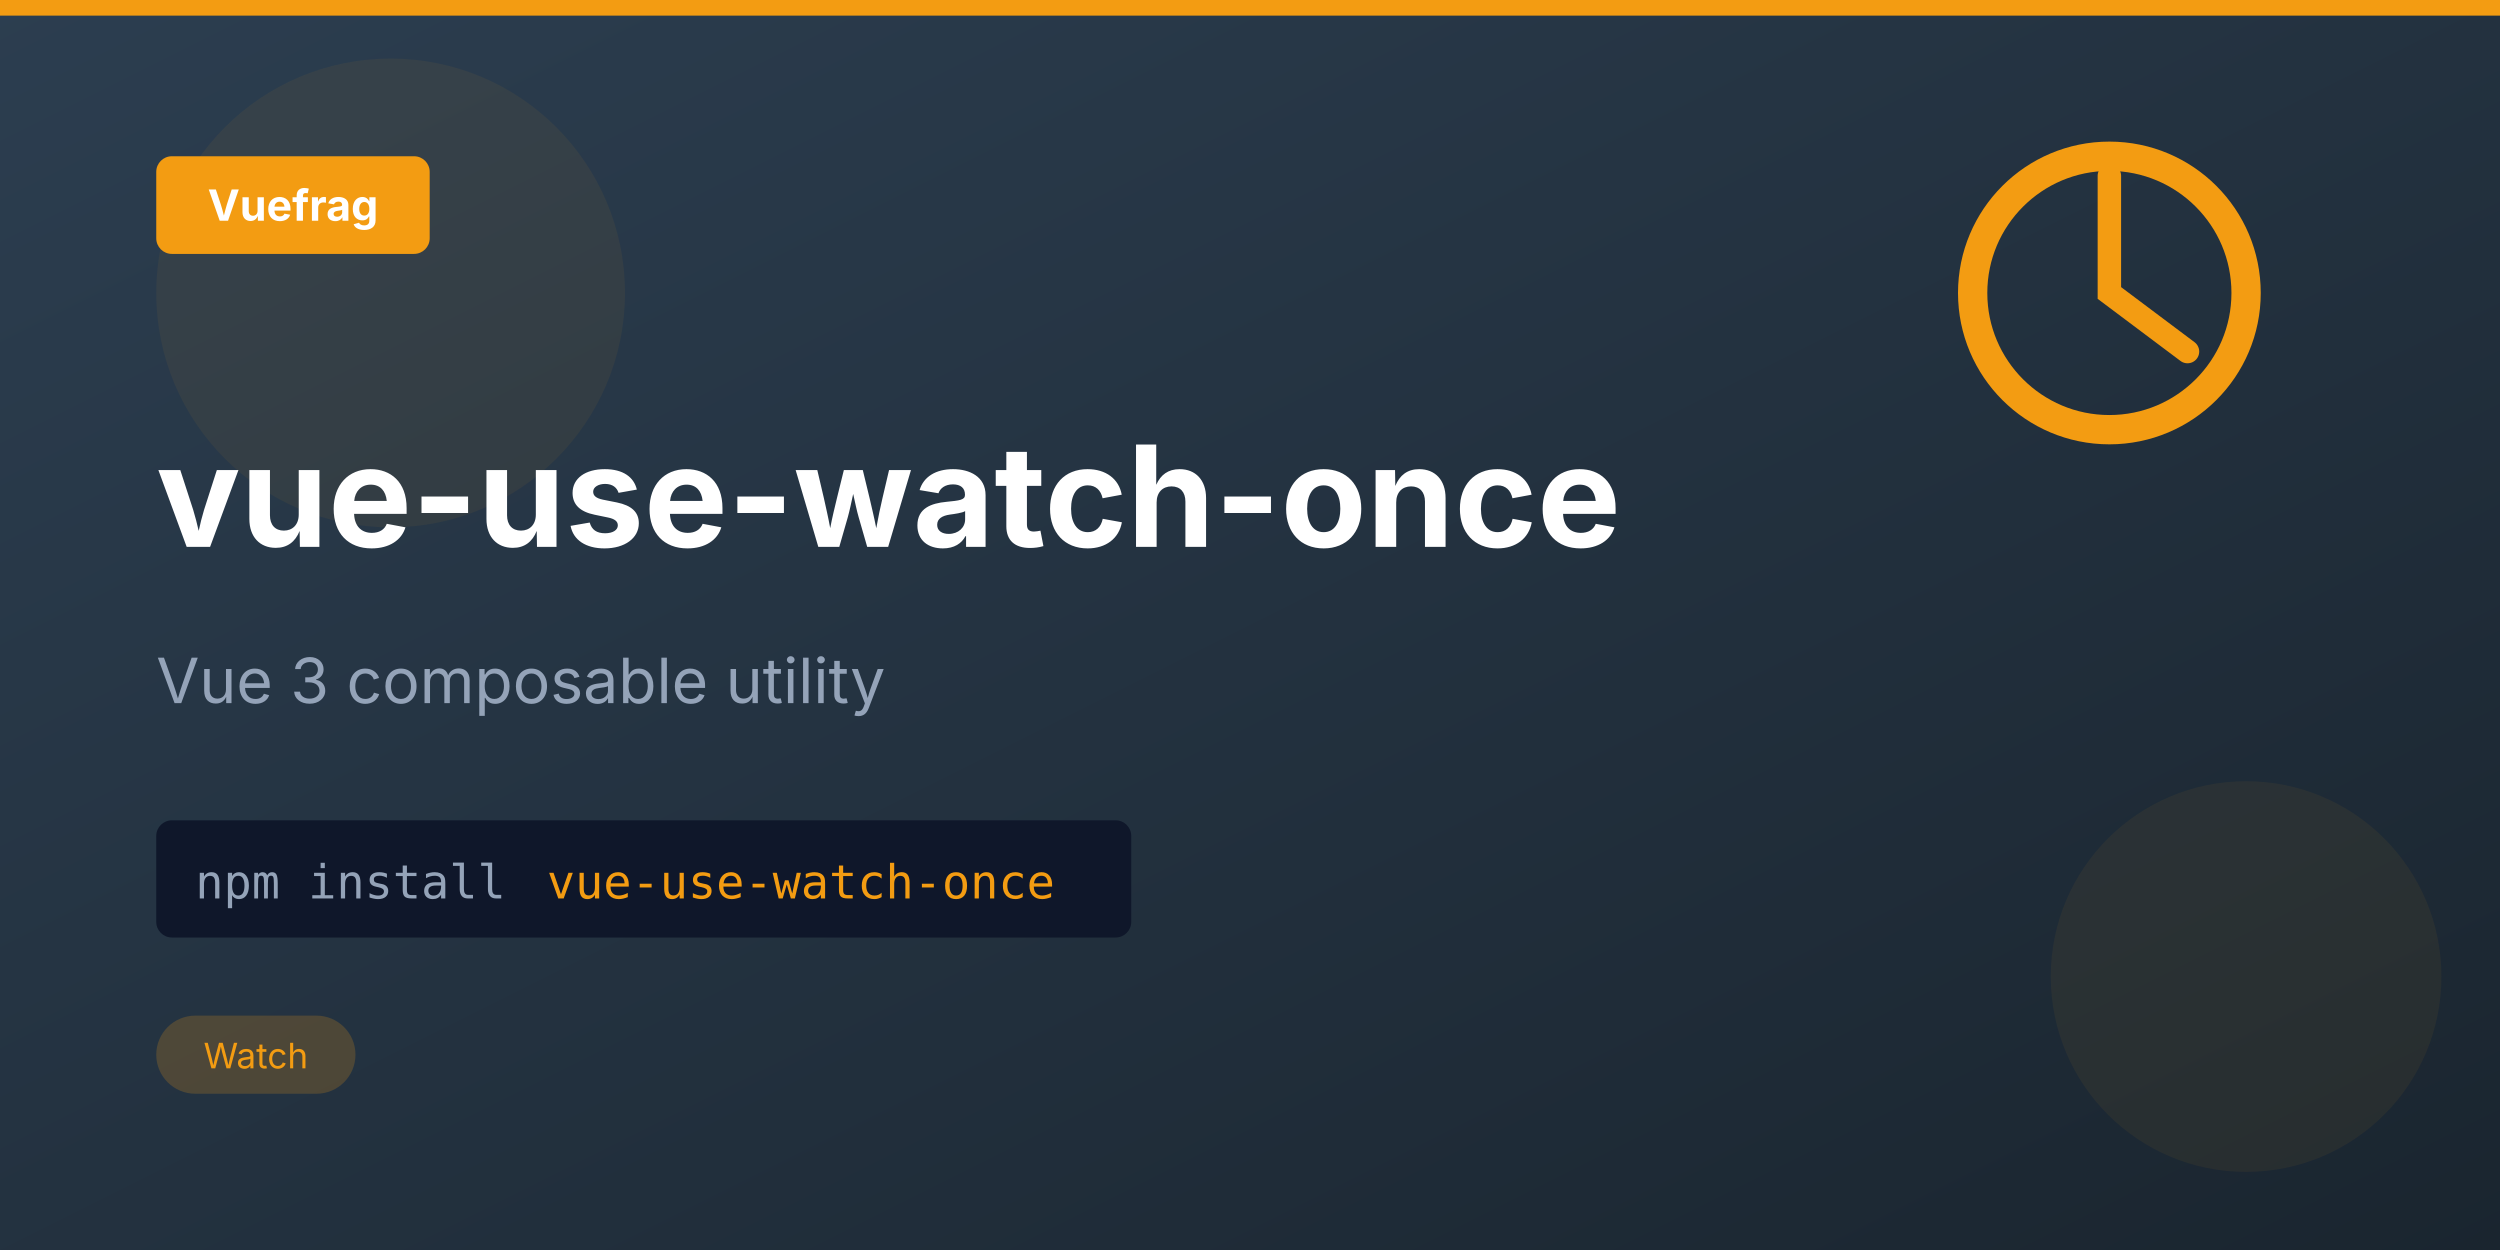
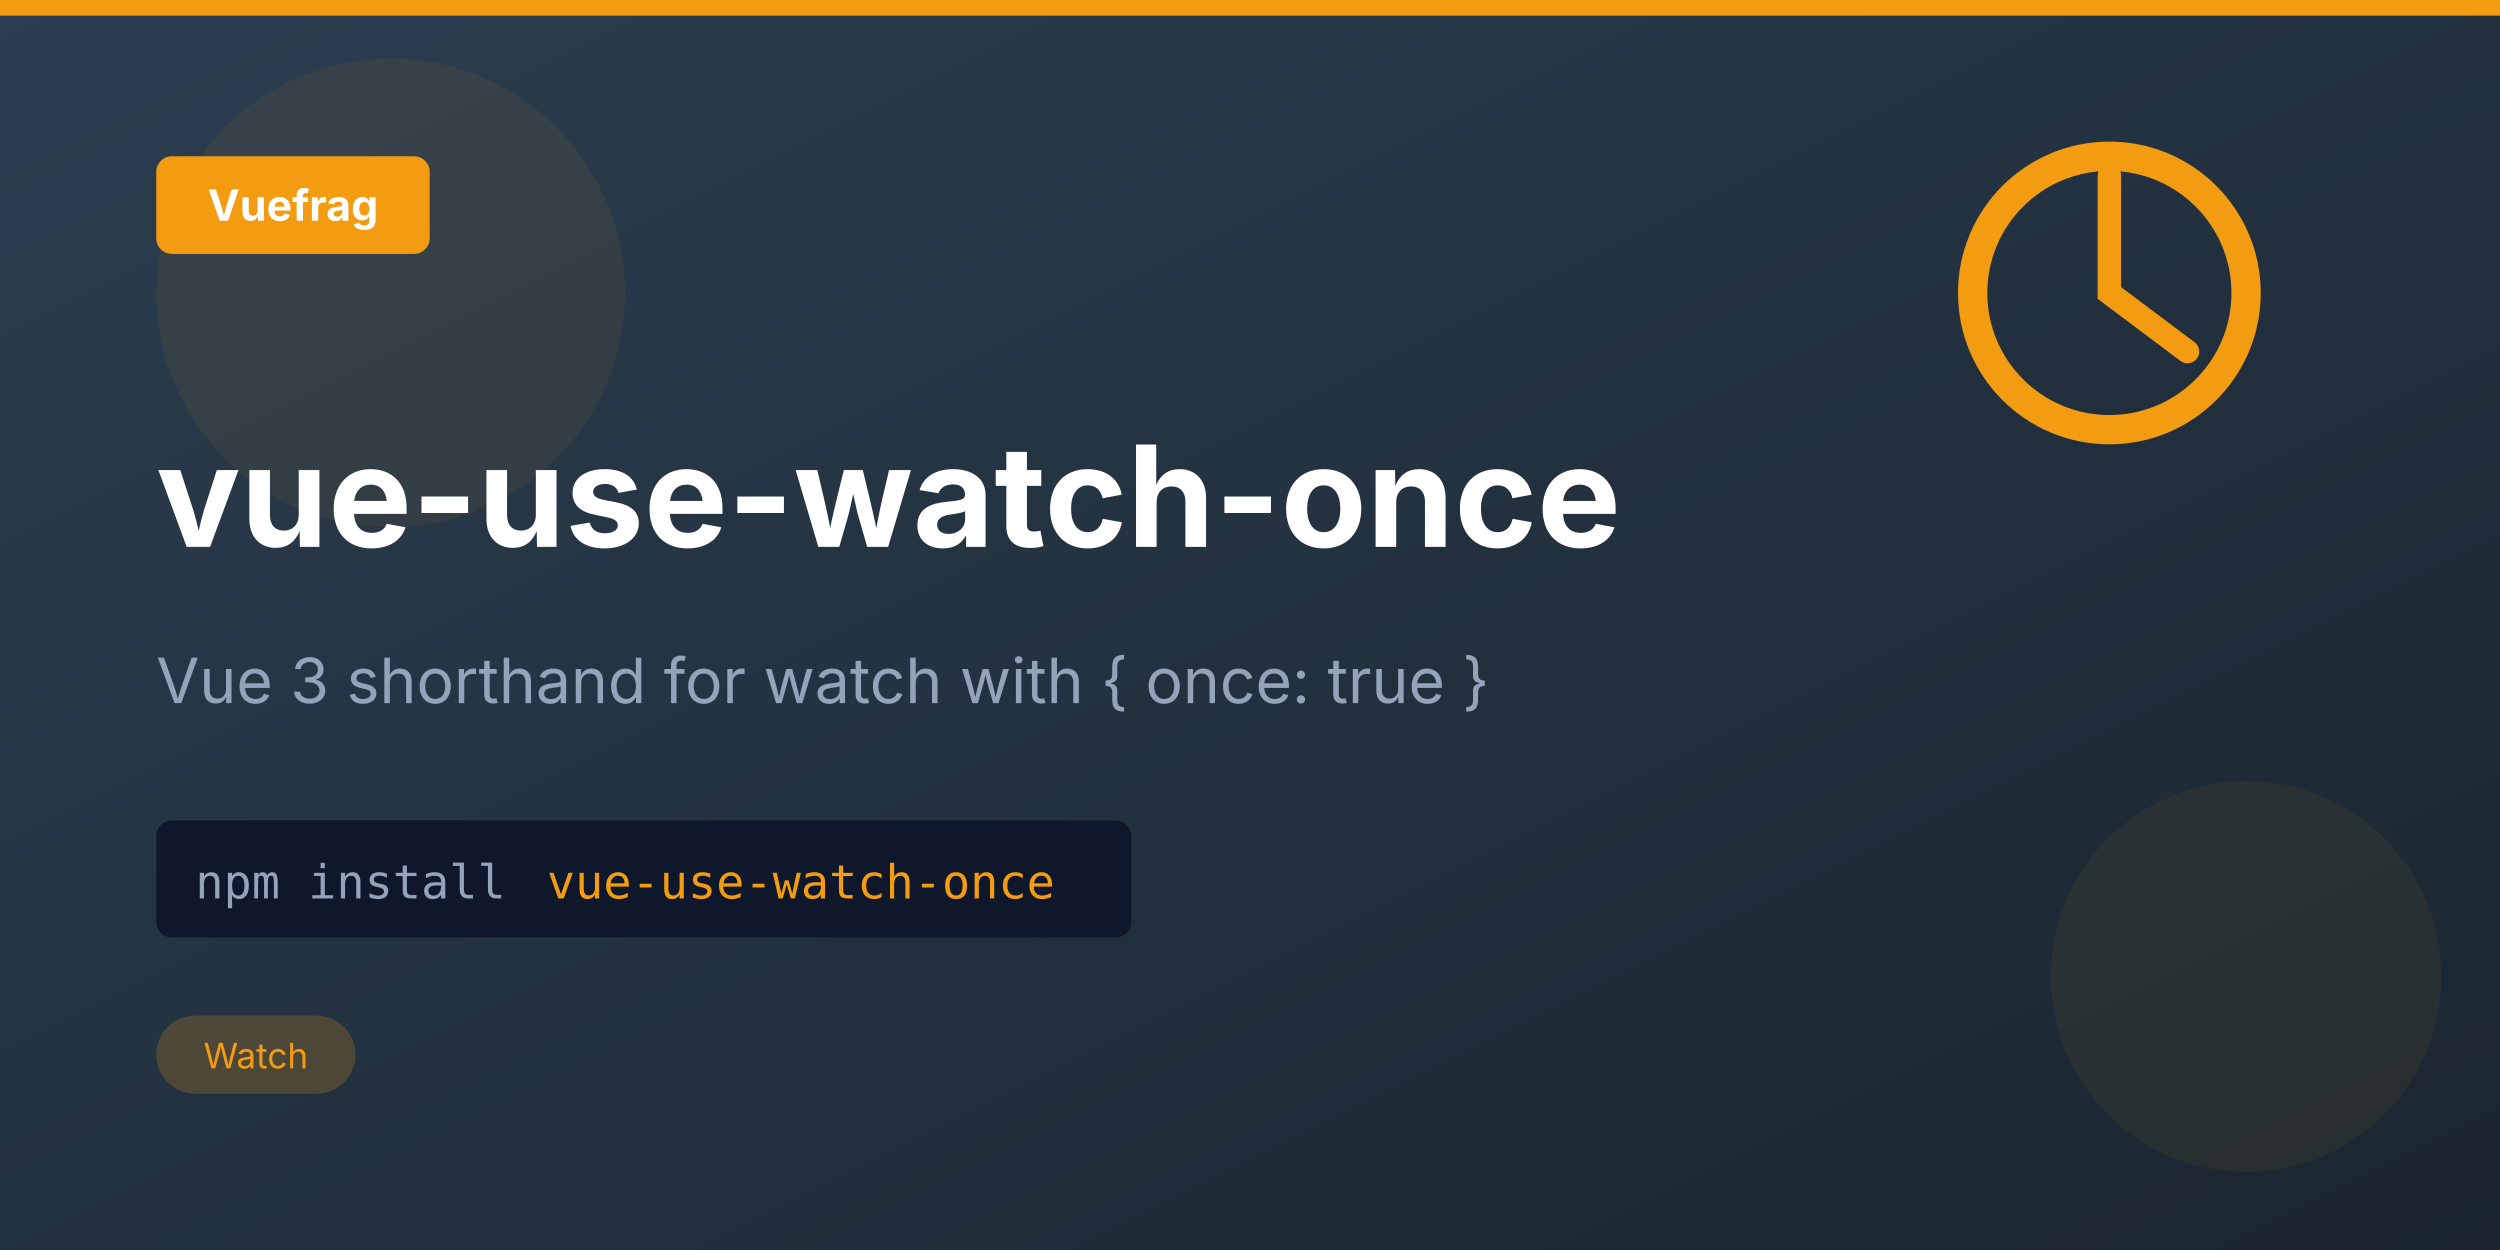
<svg xmlns="http://www.w3.org/2000/svg" viewBox="0 0 1280 640" width="1280" height="640">
  <defs>
    <linearGradient id="banner-bg" x1="0%" y1="0%" x2="100%" y2="100%">
      <stop offset="0%" style="stop-color:#2c3e50;stop-opacity:1" />
      <stop offset="100%" style="stop-color:#1a252f;stop-opacity:1" />
    </linearGradient>
  </defs>
  <rect width="1280" height="640" fill="url(#banner-bg)" />
  <circle cx="200" cy="150" r="120" fill="#f39c12" opacity="0.06" />
  <circle cx="1150" cy="500" r="100" fill="#f39c12" opacity="0.06" />
  <rect x="0" y="0" width="1280" height="8" fill="#f39c12" />
  <g transform="translate(80, 80)">
    <rect width="140" height="50" rx="8" fill="#f39c12" />
    <text x="70" y="33" text-anchor="middle" font-family="system-ui, -apple-system, sans-serif" font-size="22" font-weight="700" fill="white">Vuefrag</text>
  </g>
  <text x="80" y="280" font-family="system-ui, -apple-system, sans-serif" font-size="72" font-weight="700" fill="white">vue-use-watch-once</text>
-   <text x="80" y="360" font-family="system-ui, -apple-system, sans-serif" font-size="32" fill="#94a3b8">Vue 3 composable utility</text>
+   <text x="80" y="360" font-family="system-ui, -apple-system, sans-serif" font-size="32" fill="#94a3b8">Vue 3 shorthand for watch with { once: true }</text>
  <g transform="translate(80, 420)">
    <rect width="499.2" height="60" rx="8" fill="#0f172a" />
    <text x="20" y="40" font-family="ui-monospace, monospace" font-size="24" fill="#94a3b8">npm install</text>
    <text x="200" y="40" font-family="ui-monospace, monospace" font-size="24" fill="#f39c12">vue-use-watch-once</text>
  </g>
  <g transform="translate(80, 520)">
    <rect width="102" height="40" rx="20" fill="#f39c12" opacity="0.2" />
    <text x="51" y="27" text-anchor="middle" font-family="system-ui, -apple-system, sans-serif" font-size="18" fill="#f39c12">Watch</text>
  </g>
  <g>
    <circle cx="1080" cy="150" r="70" fill="none" stroke="#f39c12" stroke-width="15" />
    <path d="M1080 90v60l40 30" fill="none" stroke="#f39c12" stroke-width="12" stroke-linecap="round" />
  </g>
</svg>
